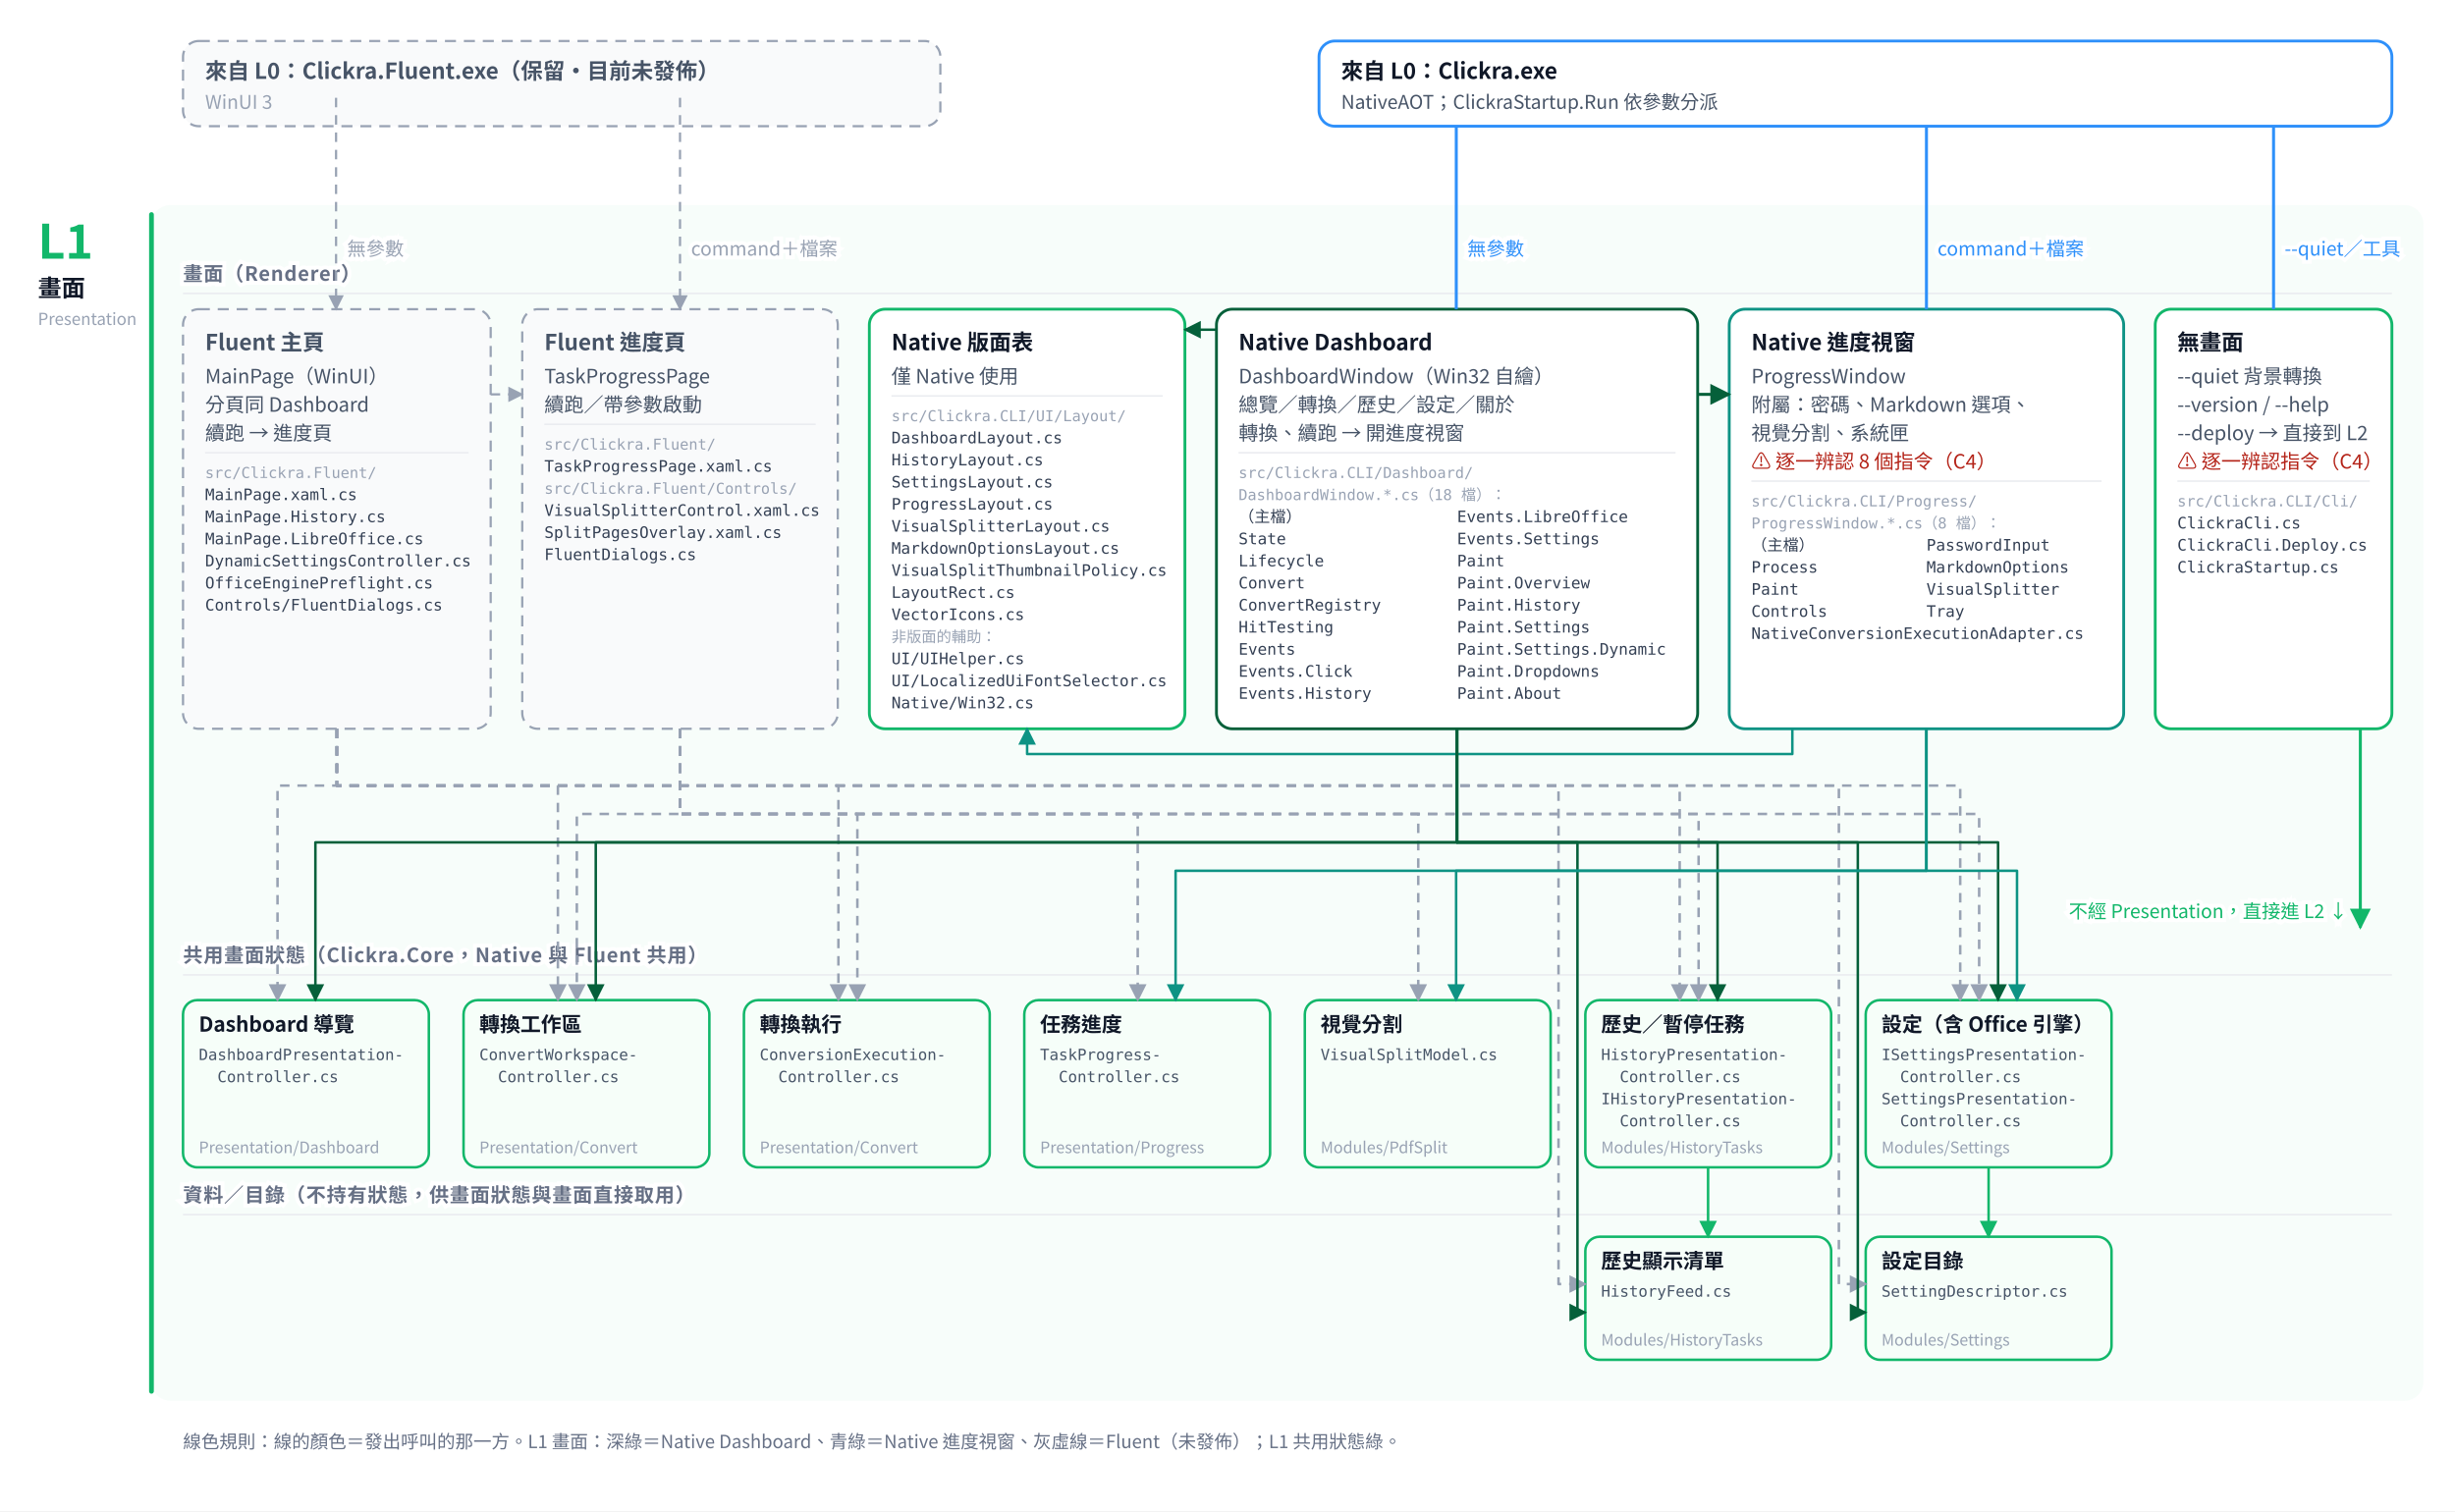
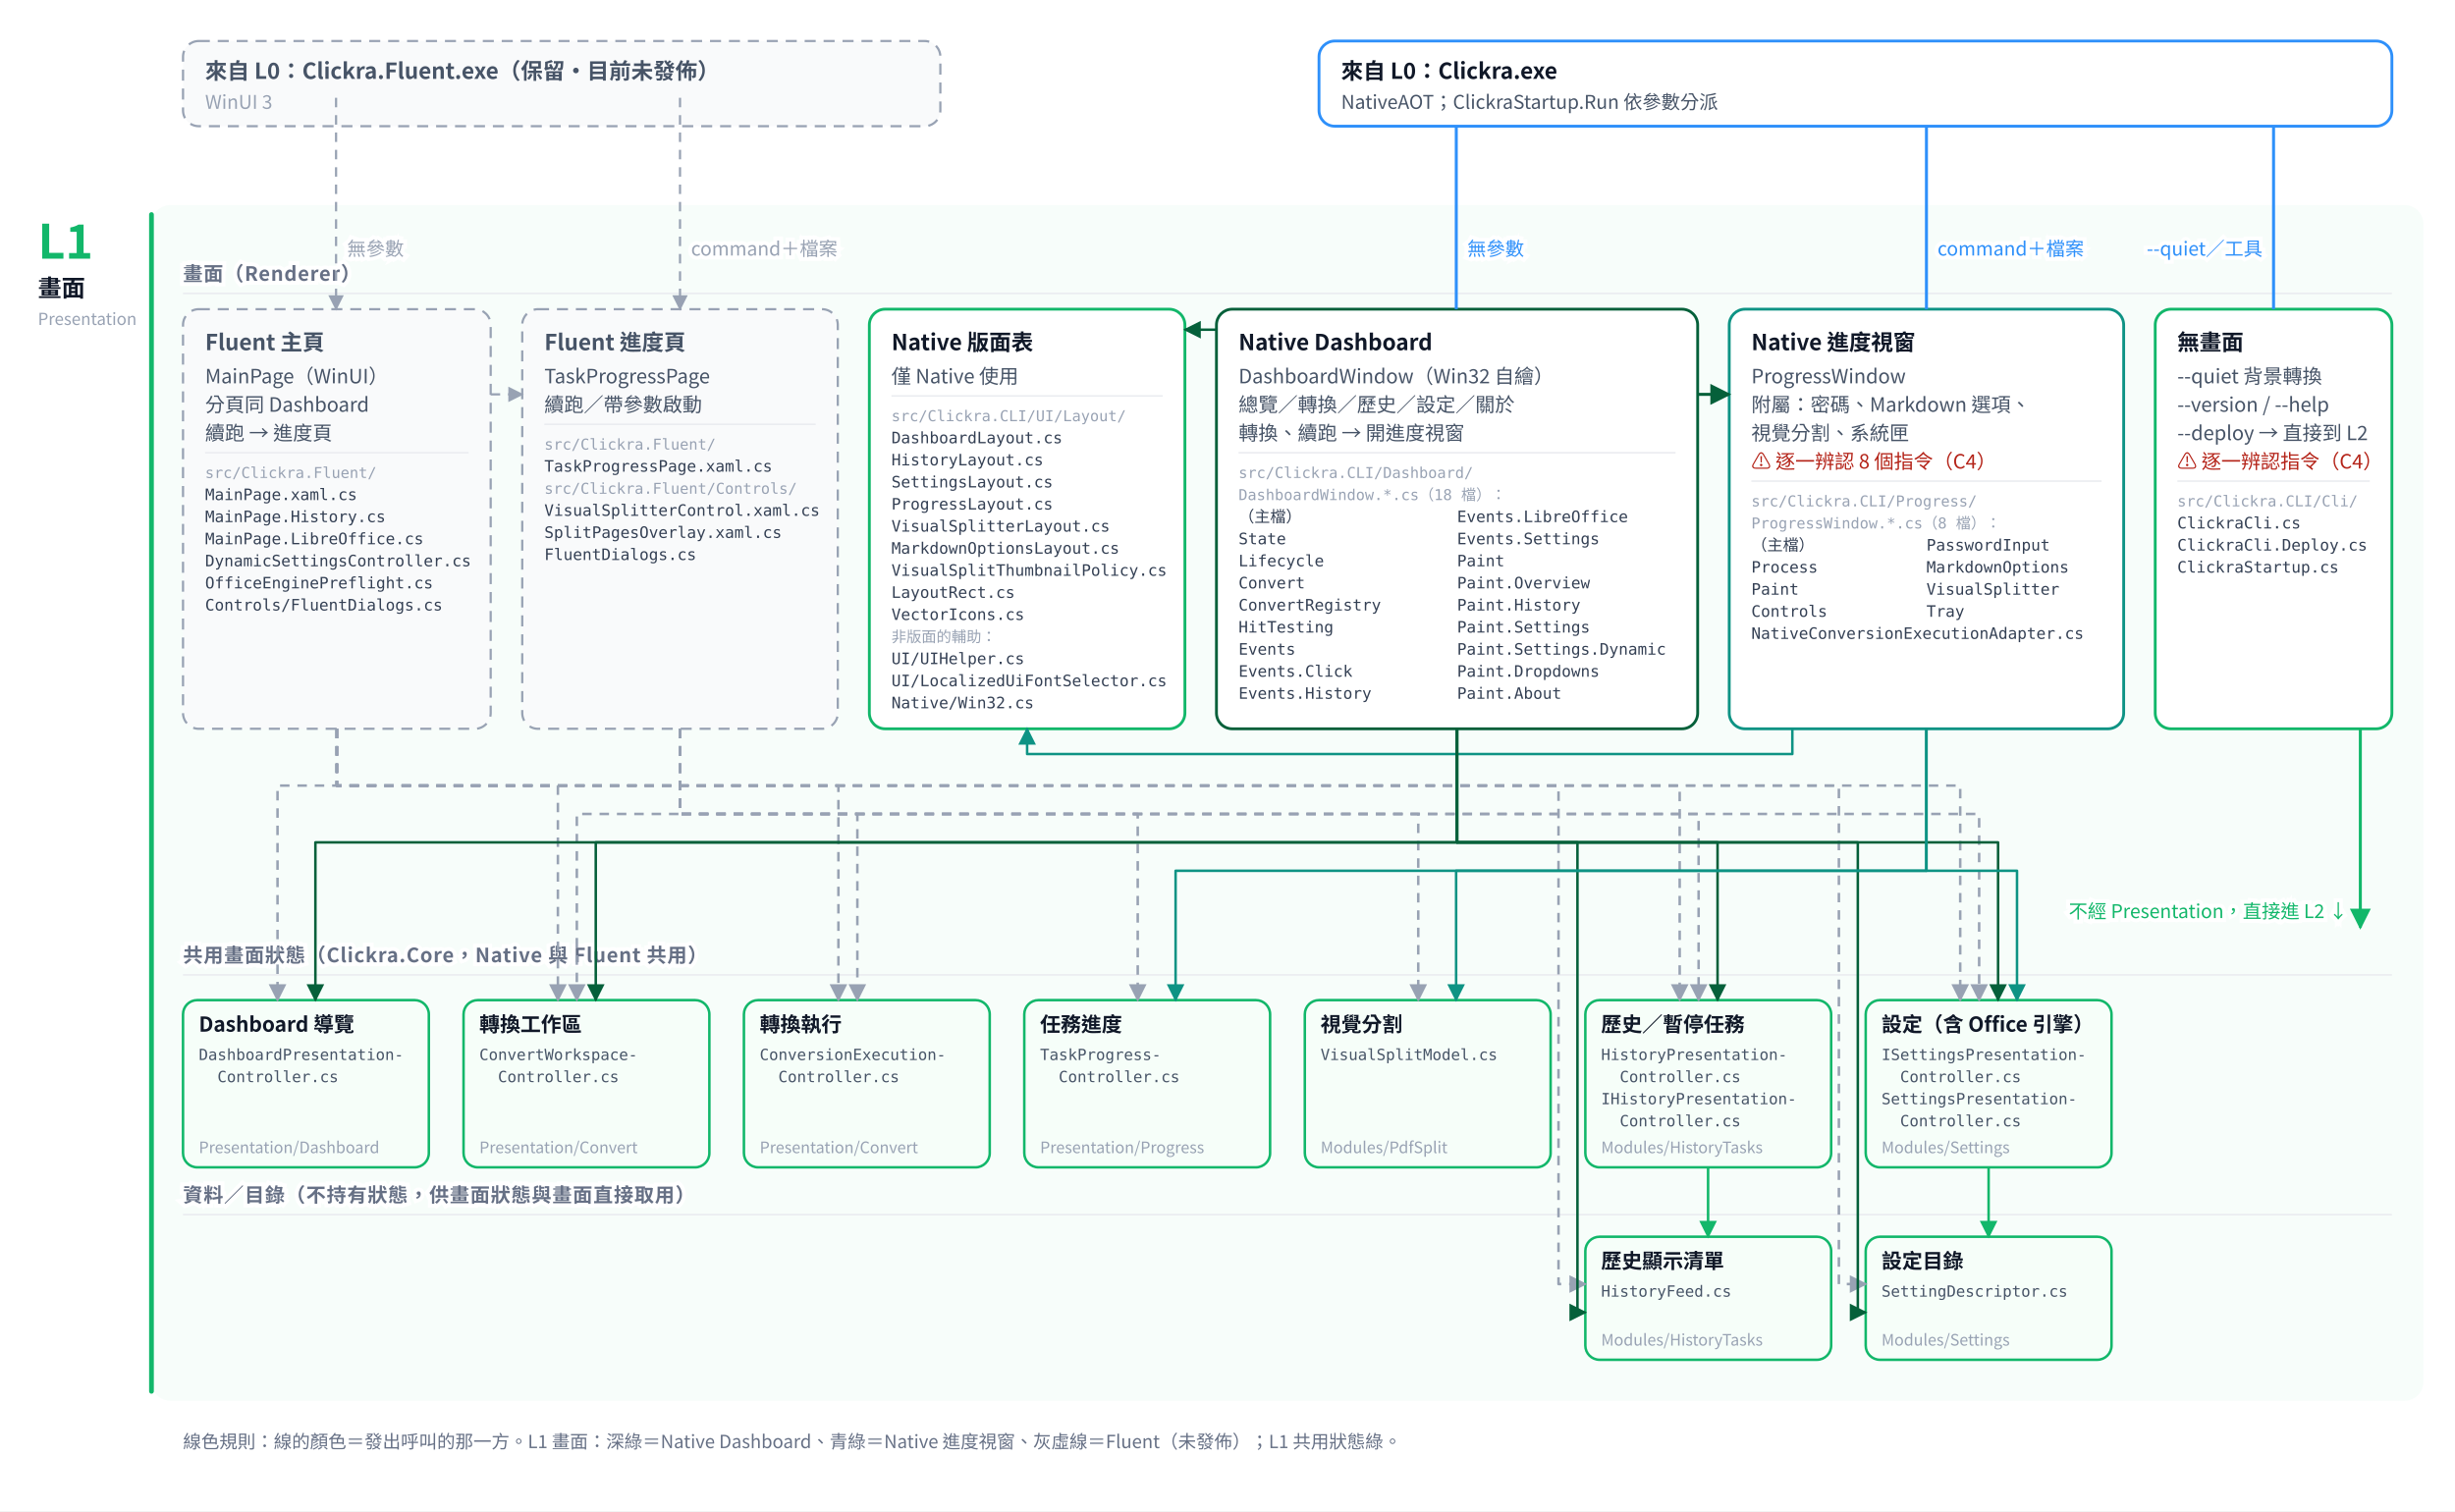
<svg xmlns="http://www.w3.org/2000/svg" width="1556" height="958" viewBox="0 730 1556 958" font-family="Microsoft JhengHei UI,Microsoft JhengHei,Noto Sans CJK TC,Segoe UI,Arial,sans-serif">
  <defs>
    <marker id="a" viewBox="0 0 10 10" refX="9" refY="5" markerWidth="7" markerHeight="7" orient="auto">
      <path d="M0 0L10 5L0 10z" fill="#344054" />
    </marker>
    <marker id="m" viewBox="0 0 10 10" refX="9" refY="5" markerWidth="7" markerHeight="7" orient="auto">
      <path d="M0 0L10 5L0 10z" fill="#98a2b3" />
    </marker>
  </defs>
  <rect x="0" y="730" width="1556" height="958" fill="#fff" />
  <g transform="translate(76,0)">
    <g class="node unshipped" data-id="fluent" data-search="clickra.fluent.exe">
      <rect x="40" y="756" width="480" height="54" rx="10" fill="#f9fafb" stroke="#98a2b3" stroke-width="1.4" stroke-dasharray="7 5" />
      <text x="54" y="780" font-size="14" font-weight="700" fill="#475467">來自 L0：Clickra.Fluent.exe（保留・目前未發佈）</text>
      <text x="54" y="799" font-size="12" fill="#98a2b3">WinUI 3</text>
    </g>
    <g class="node" data-id="native" data-search="clickra.exe">
      <rect x="760" y="756" width="680" height="54" rx="10" fill="#fff" stroke="#2e90fa" stroke-width="1.8" />
      <text x="774" y="780" font-size="14" font-weight="700" fill="#101828">來自 L0：Clickra.exe</text>
      <text x="774" y="799" font-size="12" fill="#475467">NativeAOT；ClickraStartup.Run 依參數分派</text>
    </g>
    <g transform="translate(0,120)">
      <rect x="20" y="740" width="1440" height="758" rx="12" fill="#12b76a" fill-opacity=".035" />
      <line x1="20" y1="746" x2="20" y2="1492" stroke="#12b76a" stroke-width="3" stroke-linecap="round" />
      <text x="-52" y="774" font-size="30" font-weight="800" fill="#12b76a">L1</text>
      <text x="-52" y="798" font-size="15" font-weight="700" fill="#101828">畫面</text>
      <text x="-52" y="816" font-size="10.5" fill="#98a2b3">Presentation</text>
      <text x="40" y="788" font-size="12.5" font-weight="700" fill="#667085" letter-spacing=".5" paint-order="stroke" stroke="#fff" stroke-width="5">畫面（Renderer）</text>
      <line x1="40" y1="796" x2="1440" y2="796" stroke="#eaecf0" />
      <g class="node unshipped" data-id="fmain" data-search="fluent 主頁 mainpage（winui） 分頁同 dashboard 續跑 → 進度頁 src/clickra.fluent/ mainpage.xaml.cs mainpage.history.cs mainpage.libreoffice.cs dynamicsettingscontroller.cs officeenginepreflight.cs controls/fluentdialogs.cs">
        <rect x="40" y="806" width="195" height="266" rx="10" fill="#f9fafb" stroke="#98a2b3" stroke-width="1.4" stroke-dasharray="7 5" />
        <text x="54" y="832" font-size="14" font-weight="700" fill="#475467">Fluent 主頁</text>
        <text x="54" y="853" font-size="12.5" fill="#475467">MainPage（WinUI）</text>
        <text x="54" y="871" font-size="12.5" fill="#475467">分頁同 Dashboard</text>
        <text x="54" y="889" font-size="12.5" fill="#475467">續跑 → 進度頁</text>
        <line x1="54" y1="897" x2="221" y2="897" stroke="#eaecf0" />
        <text x="54" y="913" font-size="9.5" fill="#98a2b3" font-family="Cascadia Mono,Consolas,DejaVu Sans Mono,monospace">src/Clickra.Fluent/</text>
        <text x="54" y="927" font-size="10" fill="#344054" font-family="Cascadia Mono,Consolas,DejaVu Sans Mono,monospace">MainPage.xaml.cs</text>
        <text x="54" y="941" font-size="10" fill="#344054" font-family="Cascadia Mono,Consolas,DejaVu Sans Mono,monospace">MainPage.History.cs</text>
        <text x="54" y="955" font-size="10" fill="#344054" font-family="Cascadia Mono,Consolas,DejaVu Sans Mono,monospace">MainPage.LibreOffice.cs</text>
        <text x="54" y="969" font-size="10" fill="#344054" font-family="Cascadia Mono,Consolas,DejaVu Sans Mono,monospace">DynamicSettingsController.cs</text>
        <text x="54" y="983" font-size="10" fill="#344054" font-family="Cascadia Mono,Consolas,DejaVu Sans Mono,monospace">OfficeEnginePreflight.cs</text>
        <text x="54" y="997" font-size="10" fill="#344054" font-family="Cascadia Mono,Consolas,DejaVu Sans Mono,monospace">Controls/FluentDialogs.cs</text>
      </g>
      <g class="node unshipped" data-id="fprog" data-search="fluent 進度頁 taskprogresspage 續跑／帶參數啟動 src/clickra.fluent/ taskprogresspage.xaml.cs src/clickra.fluent/controls/ visualsplittercontrol.xaml.cs splitpagesoverlay.xaml.cs fluentdialogs.cs">
        <rect x="255" y="806" width="200" height="266" rx="10" fill="#f9fafb" stroke="#98a2b3" stroke-width="1.4" stroke-dasharray="7 5" />
        <text x="269" y="832" font-size="14" font-weight="700" fill="#475467">Fluent 進度頁</text>
        <text x="269" y="853" font-size="12.5" fill="#475467">TaskProgressPage</text>
        <text x="269" y="871" font-size="12.5" fill="#475467">續跑／帶參數啟動</text>
        <line x1="269" y1="879" x2="441" y2="879" stroke="#eaecf0" />
        <text x="269" y="895" font-size="9.5" fill="#98a2b3" font-family="Cascadia Mono,Consolas,DejaVu Sans Mono,monospace">src/Clickra.Fluent/</text>
        <text x="269" y="909" font-size="10" fill="#344054" font-family="Cascadia Mono,Consolas,DejaVu Sans Mono,monospace">TaskProgressPage.xaml.cs</text>
        <text x="269" y="923" font-size="9.5" fill="#98a2b3" font-family="Cascadia Mono,Consolas,DejaVu Sans Mono,monospace">src/Clickra.Fluent/Controls/</text>
        <text x="269" y="937" font-size="10" fill="#344054" font-family="Cascadia Mono,Consolas,DejaVu Sans Mono,monospace">VisualSplitterControl.xaml.cs</text>
        <text x="269" y="951" font-size="10" fill="#344054" font-family="Cascadia Mono,Consolas,DejaVu Sans Mono,monospace">SplitPagesOverlay.xaml.cs</text>
        <text x="269" y="965" font-size="10" fill="#344054" font-family="Cascadia Mono,Consolas,DejaVu Sans Mono,monospace">FluentDialogs.cs</text>
      </g>
      <g class="node " data-id="ndash" data-search="native dashboard dashboardwindow（win32 自繪） 總覽／轉換／歷史／設定／關於 轉換、續跑 → 開進度視窗 src/clickra.cli/dashboard/ dashboardwindow.*.cs（18 檔）： （主檔） state lifecycle convert convertregistry hittesting events events.click events.history events.libreoffice events.settings paint paint.overview paint.history paint.settings paint.settings.dynamic paint.dropdowns paint.about">
        <rect x="695" y="806" width="305" height="266" rx="10" fill="#fff" stroke="#05603a" stroke-width="1.8" />
        <text x="709" y="832" font-size="14" font-weight="700" fill="#101828">Native Dashboard</text>
        <text x="709" y="853" font-size="12.5" fill="#475467">DashboardWindow（Win32 自繪）</text>
        <text x="709" y="871" font-size="12.5" fill="#475467">總覽／轉換／歷史／設定／關於</text>
        <text x="709" y="889" font-size="12.5" fill="#475467">轉換、續跑 → 開進度視窗</text>
        <line x1="709" y1="897" x2="986" y2="897" stroke="#eaecf0" />
        <text x="709" y="913" font-size="9.5" fill="#98a2b3" font-family="Cascadia Mono,Consolas,DejaVu Sans Mono,monospace">src/Clickra.CLI/Dashboard/</text>
        <text x="709" y="927" font-size="9.5" fill="#98a2b3" font-family="Cascadia Mono,Consolas,DejaVu Sans Mono,monospace">DashboardWindow.*.cs（18 檔）：</text>
        <text x="709.0" y="941" font-size="10" fill="#344054" font-family="Cascadia Mono,Consolas,DejaVu Sans Mono,monospace">（主檔）</text>
        <text x="709.0" y="955" font-size="10" fill="#344054" font-family="Cascadia Mono,Consolas,DejaVu Sans Mono,monospace">State</text>
        <text x="709.0" y="969" font-size="10" fill="#344054" font-family="Cascadia Mono,Consolas,DejaVu Sans Mono,monospace">Lifecycle</text>
        <text x="709.0" y="983" font-size="10" fill="#344054" font-family="Cascadia Mono,Consolas,DejaVu Sans Mono,monospace">Convert</text>
        <text x="709.0" y="997" font-size="10" fill="#344054" font-family="Cascadia Mono,Consolas,DejaVu Sans Mono,monospace">ConvertRegistry</text>
        <text x="709.0" y="1011" font-size="10" fill="#344054" font-family="Cascadia Mono,Consolas,DejaVu Sans Mono,monospace">HitTesting</text>
        <text x="709.0" y="1025" font-size="10" fill="#344054" font-family="Cascadia Mono,Consolas,DejaVu Sans Mono,monospace">Events</text>
        <text x="709.0" y="1039" font-size="10" fill="#344054" font-family="Cascadia Mono,Consolas,DejaVu Sans Mono,monospace">Events.Click</text>
        <text x="709.0" y="1053" font-size="10" fill="#344054" font-family="Cascadia Mono,Consolas,DejaVu Sans Mono,monospace">Events.History</text>
        <text x="847.5" y="941" font-size="10" fill="#344054" font-family="Cascadia Mono,Consolas,DejaVu Sans Mono,monospace">Events.LibreOffice</text>
        <text x="847.5" y="955" font-size="10" fill="#344054" font-family="Cascadia Mono,Consolas,DejaVu Sans Mono,monospace">Events.Settings</text>
        <text x="847.5" y="969" font-size="10" fill="#344054" font-family="Cascadia Mono,Consolas,DejaVu Sans Mono,monospace">Paint</text>
        <text x="847.5" y="983" font-size="10" fill="#344054" font-family="Cascadia Mono,Consolas,DejaVu Sans Mono,monospace">Paint.Overview</text>
        <text x="847.5" y="997" font-size="10" fill="#344054" font-family="Cascadia Mono,Consolas,DejaVu Sans Mono,monospace">Paint.History</text>
        <text x="847.5" y="1011" font-size="10" fill="#344054" font-family="Cascadia Mono,Consolas,DejaVu Sans Mono,monospace">Paint.Settings</text>
        <text x="847.5" y="1025" font-size="10" fill="#344054" font-family="Cascadia Mono,Consolas,DejaVu Sans Mono,monospace">Paint.Settings.Dynamic</text>
        <text x="847.5" y="1039" font-size="10" fill="#344054" font-family="Cascadia Mono,Consolas,DejaVu Sans Mono,monospace">Paint.Dropdowns</text>
        <text x="847.5" y="1053" font-size="10" fill="#344054" font-family="Cascadia Mono,Consolas,DejaVu Sans Mono,monospace">Paint.About</text>
      </g>
      <g class="node " data-id="nprog" data-search="native 進度視窗 progresswindow 附屬：密碼、markdown 選項、 視覺分割、系統匣 ⚠ 逐一辨認 8 個指令（c4） src/clickra.cli/progress/ progresswindow.*.cs（8 檔）： （主檔） process paint controls passwordinput markdownoptions visualsplitter tray nativeconversionexecutionadapter.cs">
        <rect x="1020" y="806" width="250" height="266" rx="10" fill="#fff" stroke="#0e9384" stroke-width="1.8" />
        <text x="1034" y="832" font-size="14" font-weight="700" fill="#101828">Native 進度視窗</text>
        <text x="1034" y="853" font-size="12.5" fill="#475467">ProgressWindow</text>
        <text x="1034" y="871" font-size="12.5" fill="#475467">附屬：密碼、Markdown 選項、</text>
        <text x="1034" y="889" font-size="12.5" fill="#475467">視覺分割、系統匣</text>
        <text x="1034" y="907" font-size="12.5" fill="#b42318">⚠ 逐一辨認 8 個指令（C4）</text>
        <line x1="1034" y1="915" x2="1256" y2="915" stroke="#eaecf0" />
        <text x="1034" y="931" font-size="9.5" fill="#98a2b3" font-family="Cascadia Mono,Consolas,DejaVu Sans Mono,monospace">src/Clickra.CLI/Progress/</text>
        <text x="1034" y="945" font-size="9.5" fill="#98a2b3" font-family="Cascadia Mono,Consolas,DejaVu Sans Mono,monospace">ProgressWindow.*.cs（8 檔）：</text>
        <text x="1034.0" y="959" font-size="10" fill="#344054" font-family="Cascadia Mono,Consolas,DejaVu Sans Mono,monospace">（主檔）</text>
        <text x="1034.0" y="973" font-size="10" fill="#344054" font-family="Cascadia Mono,Consolas,DejaVu Sans Mono,monospace">Process</text>
        <text x="1034.0" y="987" font-size="10" fill="#344054" font-family="Cascadia Mono,Consolas,DejaVu Sans Mono,monospace">Paint</text>
        <text x="1034.0" y="1001" font-size="10" fill="#344054" font-family="Cascadia Mono,Consolas,DejaVu Sans Mono,monospace">Controls</text>
        <text x="1145.0" y="959" font-size="10" fill="#344054" font-family="Cascadia Mono,Consolas,DejaVu Sans Mono,monospace">PasswordInput</text>
        <text x="1145.0" y="973" font-size="10" fill="#344054" font-family="Cascadia Mono,Consolas,DejaVu Sans Mono,monospace">MarkdownOptions</text>
        <text x="1145.0" y="987" font-size="10" fill="#344054" font-family="Cascadia Mono,Consolas,DejaVu Sans Mono,monospace">VisualSplitter</text>
        <text x="1145.0" y="1001" font-size="10" fill="#344054" font-family="Cascadia Mono,Consolas,DejaVu Sans Mono,monospace">Tray</text>
        <text x="1034" y="1015" font-size="10" fill="#344054" font-family="Cascadia Mono,Consolas,DejaVu Sans Mono,monospace">NativeConversionExecutionAdapter.cs</text>
      </g>
      <g class="node " data-id="nnone" data-search="無畫面 --quiet 背景轉換 --version / --help --deploy → 直接到 l2 ⚠ 逐一辨認指令（c4） src/clickra.cli/cli/ clickracli.cs clickracli.deploy.cs clickrastartup.cs">
        <rect x="1290" y="806" width="150" height="266" rx="10" fill="#fff" stroke="#12b76a" stroke-width="1.8" />
        <text x="1304" y="832" font-size="14" font-weight="700" fill="#101828">無畫面</text>
        <text x="1304" y="853" font-size="12.5" fill="#475467">--quiet 背景轉換</text>
        <text x="1304" y="871" font-size="12.5" fill="#475467">--version / --help</text>
        <text x="1304" y="889" font-size="12.5" fill="#475467">--deploy → 直接到 L2</text>
        <text x="1304" y="907" font-size="12.5" fill="#b42318">⚠ 逐一辨認指令（C4）</text>
        <line x1="1304" y1="915" x2="1426" y2="915" stroke="#eaecf0" />
        <text x="1304" y="931" font-size="9.5" fill="#98a2b3" font-family="Cascadia Mono,Consolas,DejaVu Sans Mono,monospace">src/Clickra.CLI/Cli/</text>
        <text x="1304" y="945" font-size="10" fill="#344054" font-family="Cascadia Mono,Consolas,DejaVu Sans Mono,monospace">ClickraCli.cs</text>
        <text x="1304" y="959" font-size="10" fill="#344054" font-family="Cascadia Mono,Consolas,DejaVu Sans Mono,monospace">ClickraCli.Deploy.cs</text>
        <text x="1304" y="973" font-size="10" fill="#344054" font-family="Cascadia Mono,Consolas,DejaVu Sans Mono,monospace">ClickraStartup.cs</text>
      </g>
      <g class="edge unshipped" data-src="fluent" data-dst="fmain" data-variant="both">
        <path d="M137.0,672.0 L137.0,806.0" fill="none" stroke="#98a2b3" stroke-width="1.4" stroke-linejoin="round" stroke-dasharray="6 5" marker-end="url(#m)" />
        <text x="144" y="772" font-size="12" fill="#98a2b3" text-anchor="start" paint-order="stroke" stroke="#fff" stroke-width="5">無參數</text>
      </g>
      <g class="edge unshipped" data-src="fluent" data-dst="fprog" data-variant="both">
        <path d="M355.0,672.0 L355.0,806.0" fill="none" stroke="#98a2b3" stroke-width="1.4" stroke-linejoin="round" stroke-dasharray="6 5" marker-end="url(#m)" />
        <text x="362" y="772" font-size="12" fill="#98a2b3" text-anchor="start" paint-order="stroke" stroke="#fff" stroke-width="5">command＋檔案</text>
      </g>
      <g class="edge " data-src="native" data-dst="ndash" data-variant="both">
        <path d="M847.0,690.0 L847.0,806.0" fill="none" stroke="#2e90fa" stroke-width="1.9" stroke-linejoin="round" marker-end="url(#c_2e90fa)" />
        <text x="854" y="772" font-size="12" fill="#2e90fa" text-anchor="start" paint-order="stroke" stroke="#fff" stroke-width="5">無參數</text>
      </g>
      <g class="edge " data-src="native" data-dst="nprog" data-variant="both">
        <path d="M1145.0,690.0 L1145.0,806.0" fill="none" stroke="#2e90fa" stroke-width="1.9" stroke-linejoin="round" marker-end="url(#c_2e90fa)" />
        <text x="1152" y="772" font-size="12" fill="#2e90fa" text-anchor="start" paint-order="stroke" stroke="#fff" stroke-width="5">command＋檔案</text>
      </g>
      <g class="edge " data-src="native" data-dst="nnone" data-variant="both">
        <path d="M1365.0,690.0 L1365.0,806.0" fill="none" stroke="#2e90fa" stroke-width="1.9" stroke-linejoin="round" marker-end="url(#c_2e90fa)" />
-         <text x="1372" y="772" font-size="12" fill="#2e90fa" text-anchor="start" paint-order="stroke" stroke="#fff" stroke-width="5">--quiet／工具</text>
+         <text x="1358" y="772" font-size="12" fill="#2e90fa" text-anchor="end" paint-order="stroke" stroke="#fff" stroke-width="5">--quiet／工具</text>
      </g>
      <g class="edge " data-src="ndash" data-dst="nprog" data-variant="both">
        <defs>
          <marker id="c_05603a" viewBox="0 0 10 10" refX="9" refY="5" markerWidth="7" markerHeight="7" orient="auto">
            <path d="M0 0L10 5L0 10z" fill="#05603a" />
          </marker>
        </defs>
        <path d="M1000.0,860.0 L1020.0,860.0" fill="none" stroke="#05603a" stroke-width="1.9" stroke-linejoin="round" marker-end="url(#c_05603a)" />
      </g>
      <g class="edge unshipped" data-src="fmain" data-dst="fprog" data-variant="both">
        <path d="M235.0,860.0 L255.0,860.0" fill="none" stroke="#98a2b3" stroke-width="1.4" stroke-linejoin="round" stroke-dasharray="6 5" marker-end="url(#m)" />
      </g>
      <g class="node " data-id="m_lay" data-search="native 版面表 僅 native 使用 src/clickra.cli/ui/layout/ dashboardlayout.cs historylayout.cs settingslayout.cs progresslayout.cs visualsplitterlayout.cs markdownoptionslayout.cs visualsplitthumbnailpolicy.cs layoutrect.cs vectoricons.cs 非版面的輔助： ui/uihelper.cs ui/localizeduifontselector.cs native/win32.cs">
        <rect x="475" y="806" width="200" height="266" rx="10" fill="#fff" stroke="#12b76a" stroke-width="1.8" />
        <text x="489" y="832" font-size="14" font-weight="700" fill="#101828">Native 版面表</text>
        <text x="489" y="853" font-size="12.5" fill="#475467">僅 Native 使用</text>
        <line x1="489" y1="861" x2="661" y2="861" stroke="#eaecf0" />
        <text x="489" y="877" font-size="9.5" fill="#98a2b3" font-family="Cascadia Mono,Consolas,DejaVu Sans Mono,monospace">src/Clickra.CLI/UI/Layout/</text>
        <text x="489" y="891" font-size="10" fill="#344054" font-family="Cascadia Mono,Consolas,DejaVu Sans Mono,monospace">DashboardLayout.cs</text>
        <text x="489" y="905" font-size="10" fill="#344054" font-family="Cascadia Mono,Consolas,DejaVu Sans Mono,monospace">HistoryLayout.cs</text>
        <text x="489" y="919" font-size="10" fill="#344054" font-family="Cascadia Mono,Consolas,DejaVu Sans Mono,monospace">SettingsLayout.cs</text>
        <text x="489" y="933" font-size="10" fill="#344054" font-family="Cascadia Mono,Consolas,DejaVu Sans Mono,monospace">ProgressLayout.cs</text>
        <text x="489" y="947" font-size="10" fill="#344054" font-family="Cascadia Mono,Consolas,DejaVu Sans Mono,monospace">VisualSplitterLayout.cs</text>
        <text x="489" y="961" font-size="10" fill="#344054" font-family="Cascadia Mono,Consolas,DejaVu Sans Mono,monospace">MarkdownOptionsLayout.cs</text>
        <text x="489" y="975" font-size="10" fill="#344054" font-family="Cascadia Mono,Consolas,DejaVu Sans Mono,monospace">VisualSplitThumbnailPolicy.cs</text>
        <text x="489" y="989" font-size="10" fill="#344054" font-family="Cascadia Mono,Consolas,DejaVu Sans Mono,monospace">LayoutRect.cs</text>
        <text x="489" y="1003" font-size="10" fill="#344054" font-family="Cascadia Mono,Consolas,DejaVu Sans Mono,monospace">VectorIcons.cs</text>
        <text x="489" y="1017" font-size="9.5" fill="#98a2b3" font-family="Cascadia Mono,Consolas,DejaVu Sans Mono,monospace">非版面的輔助：</text>
        <text x="489" y="1031" font-size="10" fill="#344054" font-family="Cascadia Mono,Consolas,DejaVu Sans Mono,monospace">UI/UIHelper.cs</text>
        <text x="489" y="1045" font-size="10" fill="#344054" font-family="Cascadia Mono,Consolas,DejaVu Sans Mono,monospace">UI/LocalizedUiFontSelector.cs</text>
        <text x="489" y="1059" font-size="10" fill="#344054" font-family="Cascadia Mono,Consolas,DejaVu Sans Mono,monospace">Native/Win32.cs</text>
      </g>
      <g class="edge " data-src="ndash" data-dst="m_lay" data-variant="both">
        <path d="M695.0,819.0 L675.0,819.0" fill="none" stroke="#05603a" stroke-width="1.6" stroke-linejoin="round" marker-end="url(#c_05603a)" />
      </g>
      <g class="edge " data-src="nprog" data-dst="m_lay" data-variant="both">
        <defs>
          <marker id="c_0e9384" viewBox="0 0 10 10" refX="9" refY="5" markerWidth="7" markerHeight="7" orient="auto">
            <path d="M0 0L10 5L0 10z" fill="#0e9384" />
          </marker>
        </defs>
        <path d="M1060.0,1072.0 L1060.0,1088.0 L575.0,1088.0 L575.0,1072.0" fill="none" stroke="#0e9384" stroke-width="1.6" stroke-linejoin="round" marker-end="url(#c_0e9384)" />
      </g>
      <text x="40" y="1220" font-size="12.5" font-weight="700" fill="#667085" letter-spacing=".5" paint-order="stroke" stroke="#fff" stroke-width="5">共用畫面狀態（Clickra.Core，Native 與 Fluent 共用）</text>
      <line x1="40" y1="1228" x2="1440" y2="1228" stroke="#eaecf0" />
      <g class="node" data-id="m_nav" data-search="dashboard 導覽 dashboardpresentation-  controller.cs presentation/dashboard">
        <rect x="40.0" y="1244" width="155.8" height="106" rx="9" fill="#f6fef9" stroke="#12b76a" stroke-width="1.6" />
        <text x="50.0" y="1264" font-size="13" font-weight="700" fill="#101828">Dashboard 導覽</text>
        <text x="50.0" y="1282" font-size="9.8" fill="#475467" font-family="Cascadia Mono,Consolas,DejaVu Sans Mono,monospace" xml:space="preserve">DashboardPresentation-</text>
        <text x="50.0" y="1296" font-size="9.8" fill="#475467" font-family="Cascadia Mono,Consolas,DejaVu Sans Mono,monospace" xml:space="preserve">  Controller.cs</text>
        <text x="50.0" y="1341" font-size="10" fill="#98a2b3">Presentation/Dashboard</text>
      </g>
      <g class="node" data-id="m_ws" data-search="轉換工作區 convertworkspace-  controller.cs presentation/convert">
        <rect x="217.8" y="1244" width="155.8" height="106" rx="9" fill="#f6fef9" stroke="#12b76a" stroke-width="1.6" />
        <text x="227.8" y="1264" font-size="13" font-weight="700" fill="#101828">轉換工作區</text>
        <text x="227.8" y="1282" font-size="9.8" fill="#475467" font-family="Cascadia Mono,Consolas,DejaVu Sans Mono,monospace" xml:space="preserve">ConvertWorkspace-</text>
        <text x="227.8" y="1296" font-size="9.8" fill="#475467" font-family="Cascadia Mono,Consolas,DejaVu Sans Mono,monospace" xml:space="preserve">  Controller.cs</text>
        <text x="227.8" y="1341" font-size="10" fill="#98a2b3">Presentation/Convert</text>
      </g>
      <g class="node" data-id="m_exec" data-search="轉換執行 conversionexecution-  controller.cs presentation/convert">
        <rect x="395.5" y="1244" width="155.8" height="106" rx="9" fill="#f6fef9" stroke="#12b76a" stroke-width="1.6" />
        <text x="405.5" y="1264" font-size="13" font-weight="700" fill="#101828">轉換執行</text>
        <text x="405.5" y="1282" font-size="9.8" fill="#475467" font-family="Cascadia Mono,Consolas,DejaVu Sans Mono,monospace" xml:space="preserve">ConversionExecution-</text>
        <text x="405.5" y="1296" font-size="9.8" fill="#475467" font-family="Cascadia Mono,Consolas,DejaVu Sans Mono,monospace" xml:space="preserve">  Controller.cs</text>
        <text x="405.5" y="1341" font-size="10" fill="#98a2b3">Presentation/Convert</text>
      </g>
      <g class="node" data-id="m_prog" data-search="任務進度 taskprogress-  controller.cs presentation/progress">
        <rect x="573.2" y="1244" width="155.8" height="106" rx="9" fill="#f6fef9" stroke="#12b76a" stroke-width="1.6" />
        <text x="583.2" y="1264" font-size="13" font-weight="700" fill="#101828">任務進度</text>
        <text x="583.2" y="1282" font-size="9.8" fill="#475467" font-family="Cascadia Mono,Consolas,DejaVu Sans Mono,monospace" xml:space="preserve">TaskProgress-</text>
        <text x="583.2" y="1296" font-size="9.8" fill="#475467" font-family="Cascadia Mono,Consolas,DejaVu Sans Mono,monospace" xml:space="preserve">  Controller.cs</text>
        <text x="583.2" y="1341" font-size="10" fill="#98a2b3">Presentation/Progress</text>
      </g>
      <g class="node" data-id="m_split" data-search="視覺分割 visualsplitmodel.cs modules/pdfsplit">
        <rect x="751.0" y="1244" width="155.8" height="106" rx="9" fill="#f6fef9" stroke="#12b76a" stroke-width="1.6" />
        <text x="761.0" y="1264" font-size="13" font-weight="700" fill="#101828">視覺分割</text>
        <text x="761.0" y="1282" font-size="9.8" fill="#475467" font-family="Cascadia Mono,Consolas,DejaVu Sans Mono,monospace" xml:space="preserve">VisualSplitModel.cs</text>
        <text x="761.0" y="1341" font-size="10" fill="#98a2b3">Modules/PdfSplit</text>
      </g>
      <g class="node" data-id="m_hist" data-search="歷史／暫停任務 historypresentation-  controller.csihistorypresentation-  controller.cs modules/historytasks">
        <rect x="928.8" y="1244" width="155.8" height="106" rx="9" fill="#f6fef9" stroke="#12b76a" stroke-width="1.6" />
        <text x="938.8" y="1264" font-size="13" font-weight="700" fill="#101828">歷史／暫停任務</text>
        <text x="938.8" y="1282" font-size="9.8" fill="#475467" font-family="Cascadia Mono,Consolas,DejaVu Sans Mono,monospace" xml:space="preserve">HistoryPresentation-</text>
        <text x="938.8" y="1296" font-size="9.8" fill="#475467" font-family="Cascadia Mono,Consolas,DejaVu Sans Mono,monospace" xml:space="preserve">  Controller.cs</text>
        <text x="938.8" y="1310" font-size="9.8" fill="#475467" font-family="Cascadia Mono,Consolas,DejaVu Sans Mono,monospace" xml:space="preserve">IHistoryPresentation-</text>
        <text x="938.8" y="1324" font-size="9.8" fill="#475467" font-family="Cascadia Mono,Consolas,DejaVu Sans Mono,monospace" xml:space="preserve">  Controller.cs</text>
        <text x="938.8" y="1341" font-size="10" fill="#98a2b3">Modules/HistoryTasks</text>
      </g>
      <g class="node" data-id="m_set" data-search="設定（含 office 引擎） isettingspresentation-  controller.cssettingspresentation-  controller.cs modules/settings">
        <rect x="1106.5" y="1244" width="155.8" height="106" rx="9" fill="#f6fef9" stroke="#12b76a" stroke-width="1.6" />
        <text x="1116.5" y="1264" font-size="13" font-weight="700" fill="#101828">設定（含 Office 引擎）</text>
        <text x="1116.5" y="1282" font-size="9.8" fill="#475467" font-family="Cascadia Mono,Consolas,DejaVu Sans Mono,monospace" xml:space="preserve">ISettingsPresentation-</text>
        <text x="1116.5" y="1296" font-size="9.8" fill="#475467" font-family="Cascadia Mono,Consolas,DejaVu Sans Mono,monospace" xml:space="preserve">  Controller.cs</text>
        <text x="1116.5" y="1310" font-size="9.8" fill="#475467" font-family="Cascadia Mono,Consolas,DejaVu Sans Mono,monospace" xml:space="preserve">SettingsPresentation-</text>
        <text x="1116.5" y="1324" font-size="9.8" fill="#475467" font-family="Cascadia Mono,Consolas,DejaVu Sans Mono,monospace" xml:space="preserve">  Controller.cs</text>
        <text x="1116.5" y="1341" font-size="10" fill="#98a2b3">Modules/Settings</text>
      </g>
      <text x="40" y="1372" font-size="12.5" font-weight="700" fill="#667085" letter-spacing=".5" paint-order="stroke" stroke="#fff" stroke-width="5">資料／目錄（不持有狀態，供畫面狀態與畫面直接取用）</text>
      <line x1="40" y1="1380" x2="1440" y2="1380" stroke="#eaecf0" />
      <g class="node" data-id="d_feed" data-search="歷史顯示清單 historyfeed.cs modules/historytasks">
        <rect x="928.8" y="1394" width="155.8" height="78" rx="9" fill="#f6fef9" stroke="#12b76a" stroke-width="1.6" />
        <text x="938.8" y="1414" font-size="13" font-weight="700" fill="#101828">歷史顯示清單</text>
        <text x="938.8" y="1432" font-size="9.8" fill="#475467" font-family="Cascadia Mono,Consolas,DejaVu Sans Mono,monospace" xml:space="preserve">HistoryFeed.cs</text>
        <text x="938.8" y="1463" font-size="10" fill="#98a2b3">Modules/HistoryTasks</text>
      </g>
      <g class="edge " data-src="m_hist" data-dst="d_feed" data-variant="both">
        <defs>
          <marker id="c_12b76a" viewBox="0 0 10 10" refX="9" refY="5" markerWidth="7" markerHeight="7" orient="auto">
            <path d="M0 0L10 5L0 10z" fill="#12b76a" />
          </marker>
        </defs>
        <path d="M1006.6,1350.0 L1006.6,1394.0" fill="none" stroke="#12b76a" stroke-width="1.6" stroke-linejoin="round" marker-end="url(#c_12b76a)" />
      </g>
      <g class="node" data-id="d_set" data-search="設定目錄 settingdescriptor.cs modules/settings">
        <rect x="1106.5" y="1394" width="155.8" height="78" rx="9" fill="#f6fef9" stroke="#12b76a" stroke-width="1.6" />
        <text x="1116.5" y="1414" font-size="13" font-weight="700" fill="#101828">設定目錄</text>
        <text x="1116.5" y="1432" font-size="9.8" fill="#475467" font-family="Cascadia Mono,Consolas,DejaVu Sans Mono,monospace" xml:space="preserve">SettingDescriptor.cs</text>
        <text x="1116.5" y="1463" font-size="10" fill="#98a2b3">Modules/Settings</text>
      </g>
      <g class="edge " data-src="m_set" data-dst="d_set" data-variant="both">
        <path d="M1184.4,1350.0 L1184.4,1394.0" fill="none" stroke="#12b76a" stroke-width="1.6" stroke-linejoin="round" marker-end="url(#c_12b76a)" />
      </g>
      <g class="edge unshipped" data-src="fmain" data-dst="m_nav" data-variant="both">
        <defs>
          <marker id="c_98a2b3" viewBox="0 0 10 10" refX="9" refY="5" markerWidth="7" markerHeight="7" orient="auto">
            <path d="M0 0L10 5L0 10z" fill="#98a2b3" />
          </marker>
        </defs>
        <path d="M137.5,1072.0 L137.5,1108.0 L99.9,1108.0 L99.9,1244.0" fill="none" stroke="#98a2b3" stroke-width="1.6" stroke-linejoin="round" stroke-dasharray="6 5" marker-end="url(#c_98a2b3)" />
      </g>
      <g class="edge unshipped" data-src="fmain" data-dst="m_ws" data-variant="both">
        <path d="M137.5,1072.0 L137.5,1108.0 L277.6,1108.0 L277.6,1244.0" fill="none" stroke="#98a2b3" stroke-width="1.6" stroke-linejoin="round" stroke-dasharray="6 5" marker-end="url(#c_98a2b3)" />
      </g>
      <g class="edge unshipped" data-src="fmain" data-dst="m_exec" data-variant="both">
        <path d="M137.5,1072.0 L137.5,1108.0 L455.4,1108.0 L455.4,1244.0" fill="none" stroke="#98a2b3" stroke-width="1.6" stroke-linejoin="round" stroke-dasharray="6 5" marker-end="url(#c_98a2b3)" />
      </g>
      <g class="edge unshipped" data-src="fmain" data-dst="m_hist" data-variant="both">
        <path d="M137.5,1072.0 L137.5,1108.0 L988.6,1108.0 L988.6,1244.0" fill="none" stroke="#98a2b3" stroke-width="1.6" stroke-linejoin="round" stroke-dasharray="6 5" marker-end="url(#c_98a2b3)" />
      </g>
      <g class="edge unshipped" data-src="fmain" data-dst="m_set" data-variant="both">
        <path d="M137.5,1072.0 L137.5,1108.0 L1166.4,1108.0 L1166.4,1244.0" fill="none" stroke="#98a2b3" stroke-width="1.6" stroke-linejoin="round" stroke-dasharray="6 5" marker-end="url(#c_98a2b3)" />
      </g>
      <g class="edge unshipped" data-src="fmain" data-dst="d_feed" data-variant="both">
        <path d="M137.5,1072.0 L137.5,1108.0 L911.8,1108.0 L911.8,1424.0 L928.8,1424.0" fill="none" stroke="#98a2b3" stroke-width="1.6" stroke-linejoin="round" stroke-dasharray="6 5" marker-end="url(#c_98a2b3)" />
      </g>
      <g class="edge unshipped" data-src="fmain" data-dst="d_set" data-variant="both">
        <path d="M137.5,1072.0 L137.5,1108.0 L1089.5,1108.0 L1089.5,1424.0 L1106.5,1424.0" fill="none" stroke="#98a2b3" stroke-width="1.6" stroke-linejoin="round" stroke-dasharray="6 5" marker-end="url(#c_98a2b3)" />
      </g>
      <g class="edge unshipped" data-src="fprog" data-dst="m_ws" data-variant="both">
        <path d="M355.0,1072.0 L355.0,1126.0 L289.6,1126.0 L289.6,1244.0" fill="none" stroke="#98a2b3" stroke-width="1.6" stroke-linejoin="round" stroke-dasharray="6 5" marker-end="url(#c_98a2b3)" />
      </g>
      <g class="edge unshipped" data-src="fprog" data-dst="m_exec" data-variant="both">
        <path d="M355.0,1072.0 L355.0,1126.0 L467.4,1126.0 L467.4,1244.0" fill="none" stroke="#98a2b3" stroke-width="1.6" stroke-linejoin="round" stroke-dasharray="6 5" marker-end="url(#c_98a2b3)" />
      </g>
      <g class="edge unshipped" data-src="fprog" data-dst="m_prog" data-variant="both">
        <path d="M355.0,1072.0 L355.0,1126.0 L645.1,1126.0 L645.1,1244.0" fill="none" stroke="#98a2b3" stroke-width="1.6" stroke-linejoin="round" stroke-dasharray="6 5" marker-end="url(#c_98a2b3)" />
      </g>
      <g class="edge unshipped" data-src="fprog" data-dst="m_split" data-variant="both">
        <path d="M355.0,1072.0 L355.0,1126.0 L822.9,1126.0 L822.9,1244.0" fill="none" stroke="#98a2b3" stroke-width="1.6" stroke-linejoin="round" stroke-dasharray="6 5" marker-end="url(#c_98a2b3)" />
      </g>
      <g class="edge unshipped" data-src="fprog" data-dst="m_hist" data-variant="both">
        <path d="M355.0,1072.0 L355.0,1126.0 L1000.6,1126.0 L1000.6,1244.0" fill="none" stroke="#98a2b3" stroke-width="1.6" stroke-linejoin="round" stroke-dasharray="6 5" marker-end="url(#c_98a2b3)" />
      </g>
      <g class="edge unshipped" data-src="fprog" data-dst="m_set" data-variant="both">
        <path d="M355.0,1072.0 L355.0,1126.0 L1178.4,1126.0 L1178.4,1244.0" fill="none" stroke="#98a2b3" stroke-width="1.6" stroke-linejoin="round" stroke-dasharray="6 5" marker-end="url(#c_98a2b3)" />
      </g>
      <g class="edge " data-src="ndash" data-dst="m_nav" data-variant="both">
        <path d="M847.5,1072.0 L847.5,1144.0 L123.9,1144.0 L123.9,1244.0" fill="none" stroke="#05603a" stroke-width="1.6" stroke-linejoin="round" marker-end="url(#c_05603a)" />
      </g>
      <g class="edge " data-src="ndash" data-dst="m_ws" data-variant="both">
        <path d="M847.5,1072.0 L847.5,1144.0 L301.6,1144.0 L301.6,1244.0" fill="none" stroke="#05603a" stroke-width="1.6" stroke-linejoin="round" marker-end="url(#c_05603a)" />
      </g>
      <g class="edge " data-src="ndash" data-dst="m_hist" data-variant="both">
        <path d="M847.5,1072.0 L847.5,1144.0 L1012.6,1144.0 L1012.6,1244.0" fill="none" stroke="#05603a" stroke-width="1.6" stroke-linejoin="round" marker-end="url(#c_05603a)" />
      </g>
      <g class="edge " data-src="ndash" data-dst="m_set" data-variant="both">
        <path d="M847.5,1072.0 L847.5,1144.0 L1190.4,1144.0 L1190.4,1244.0" fill="none" stroke="#05603a" stroke-width="1.6" stroke-linejoin="round" marker-end="url(#c_05603a)" />
      </g>
      <g class="edge " data-src="ndash" data-dst="d_feed" data-variant="both">
        <path d="M847.5,1072.0 L847.5,1144.0 L923.8,1144.0 L923.8,1442.0 L928.8,1442.0" fill="none" stroke="#05603a" stroke-width="1.6" stroke-linejoin="round" marker-end="url(#c_05603a)" />
      </g>
      <g class="edge " data-src="ndash" data-dst="d_set" data-variant="both">
        <path d="M847.5,1072.0 L847.5,1144.0 L1101.5,1144.0 L1101.5,1442.0 L1106.5,1442.0" fill="none" stroke="#05603a" stroke-width="1.6" stroke-linejoin="round" marker-end="url(#c_05603a)" />
      </g>
      <g class="edge " data-src="nprog" data-dst="m_prog" data-variant="both">
        <path d="M1145.0,1072.0 L1145.0,1162.0 L669.1,1162.0 L669.1,1244.0" fill="none" stroke="#0e9384" stroke-width="1.6" stroke-linejoin="round" marker-end="url(#c_0e9384)" />
      </g>
      <g class="edge " data-src="nprog" data-dst="m_split" data-variant="both">
        <path d="M1145.0,1072.0 L1145.0,1162.0 L846.9,1162.0 L846.9,1244.0" fill="none" stroke="#0e9384" stroke-width="1.6" stroke-linejoin="round" marker-end="url(#c_0e9384)" />
      </g>
      <g class="edge " data-src="nprog" data-dst="m_set" data-variant="both">
        <path d="M1145.0,1072.0 L1145.0,1162.0 L1202.4,1162.0 L1202.4,1244.0" fill="none" stroke="#0e9384" stroke-width="1.6" stroke-linejoin="round" marker-end="url(#c_0e9384)" />
      </g>
      <g class="edge " data-src="nnone" data-dst="" data-variant="both">
        <path d="M1420.0,1072.0 L1420.0,1198.0" fill="none" stroke="#12b76a" stroke-width="1.9" stroke-linejoin="round" marker-end="url(#c_12b76a)" />
        <text x="1412" y="1192" font-size="12" fill="#12b76a" text-anchor="end" paint-order="stroke" stroke="#fff" stroke-width="5">不經 Presentation，直接進 L2 ↓</text>
      </g>
    </g>
    <text x="40" y="1648" font-size="11.5" fill="#667085">線色規則：線的顏色＝發出呼叫的那一方。L1 畫面：深綠＝Native Dashboard、青綠＝Native 進度視窗、灰虛線＝Fluent（未發佈）；L1 共用狀態綠。</text>
  </g>
</svg>
